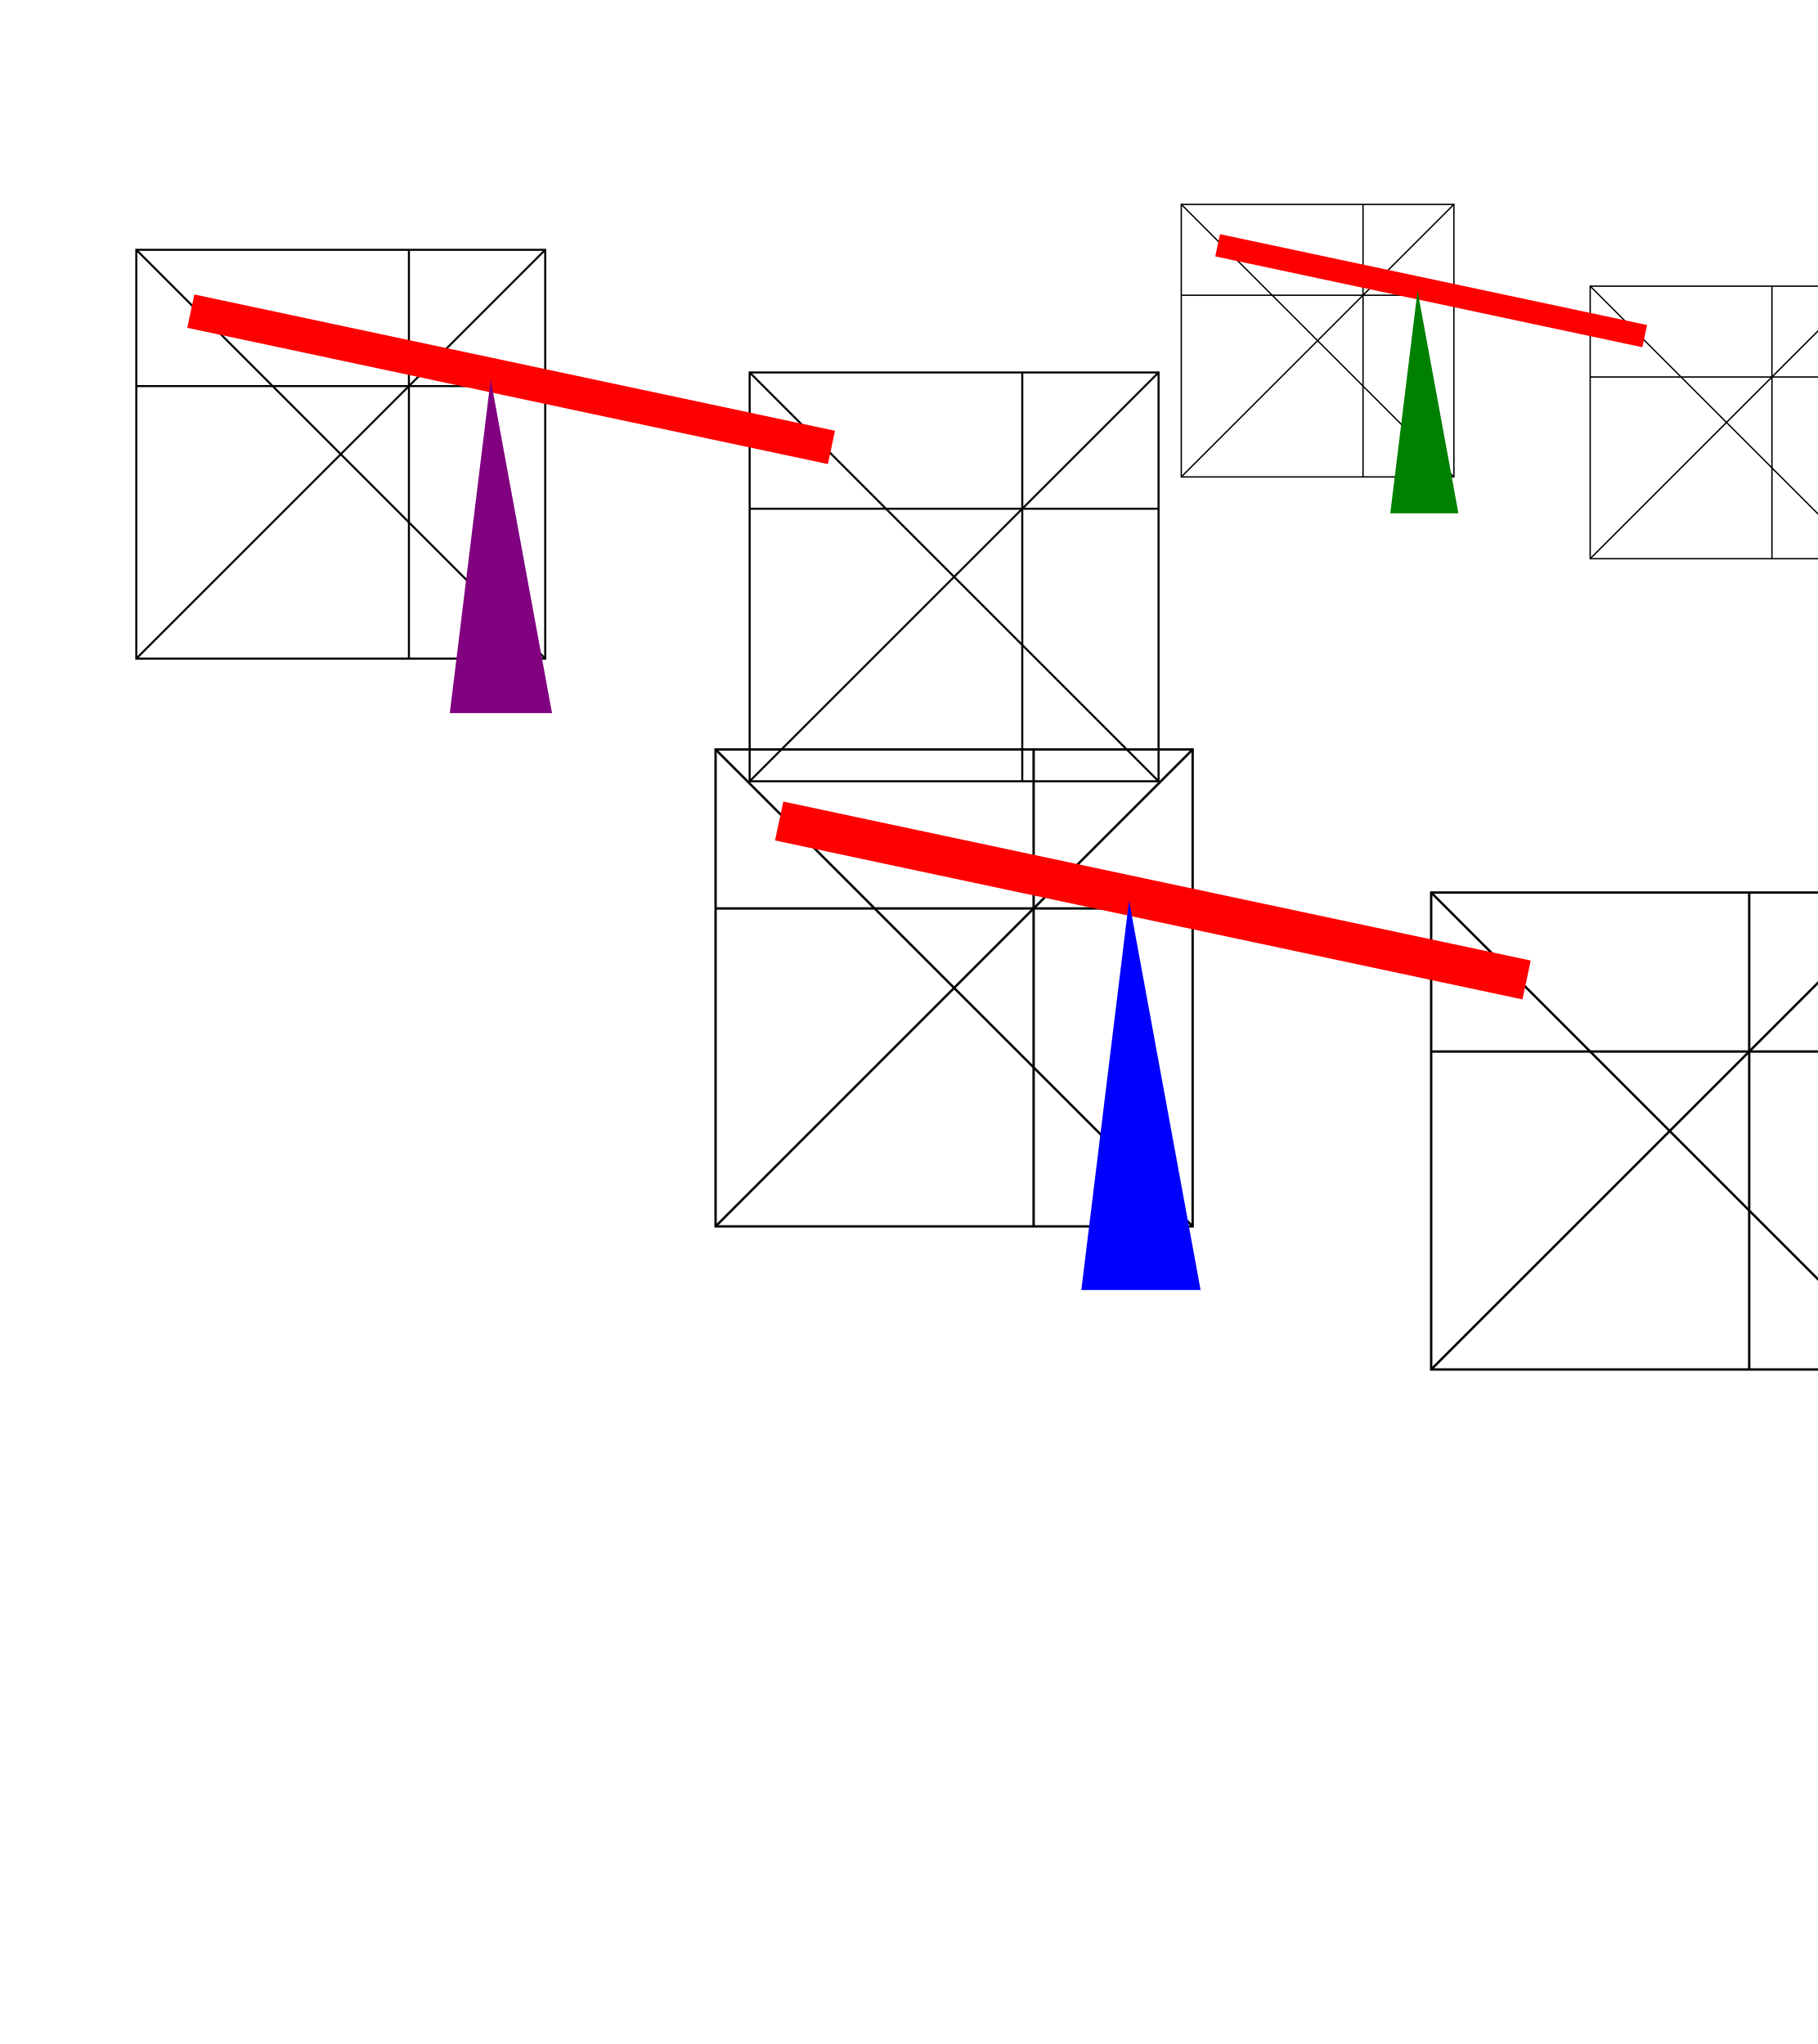
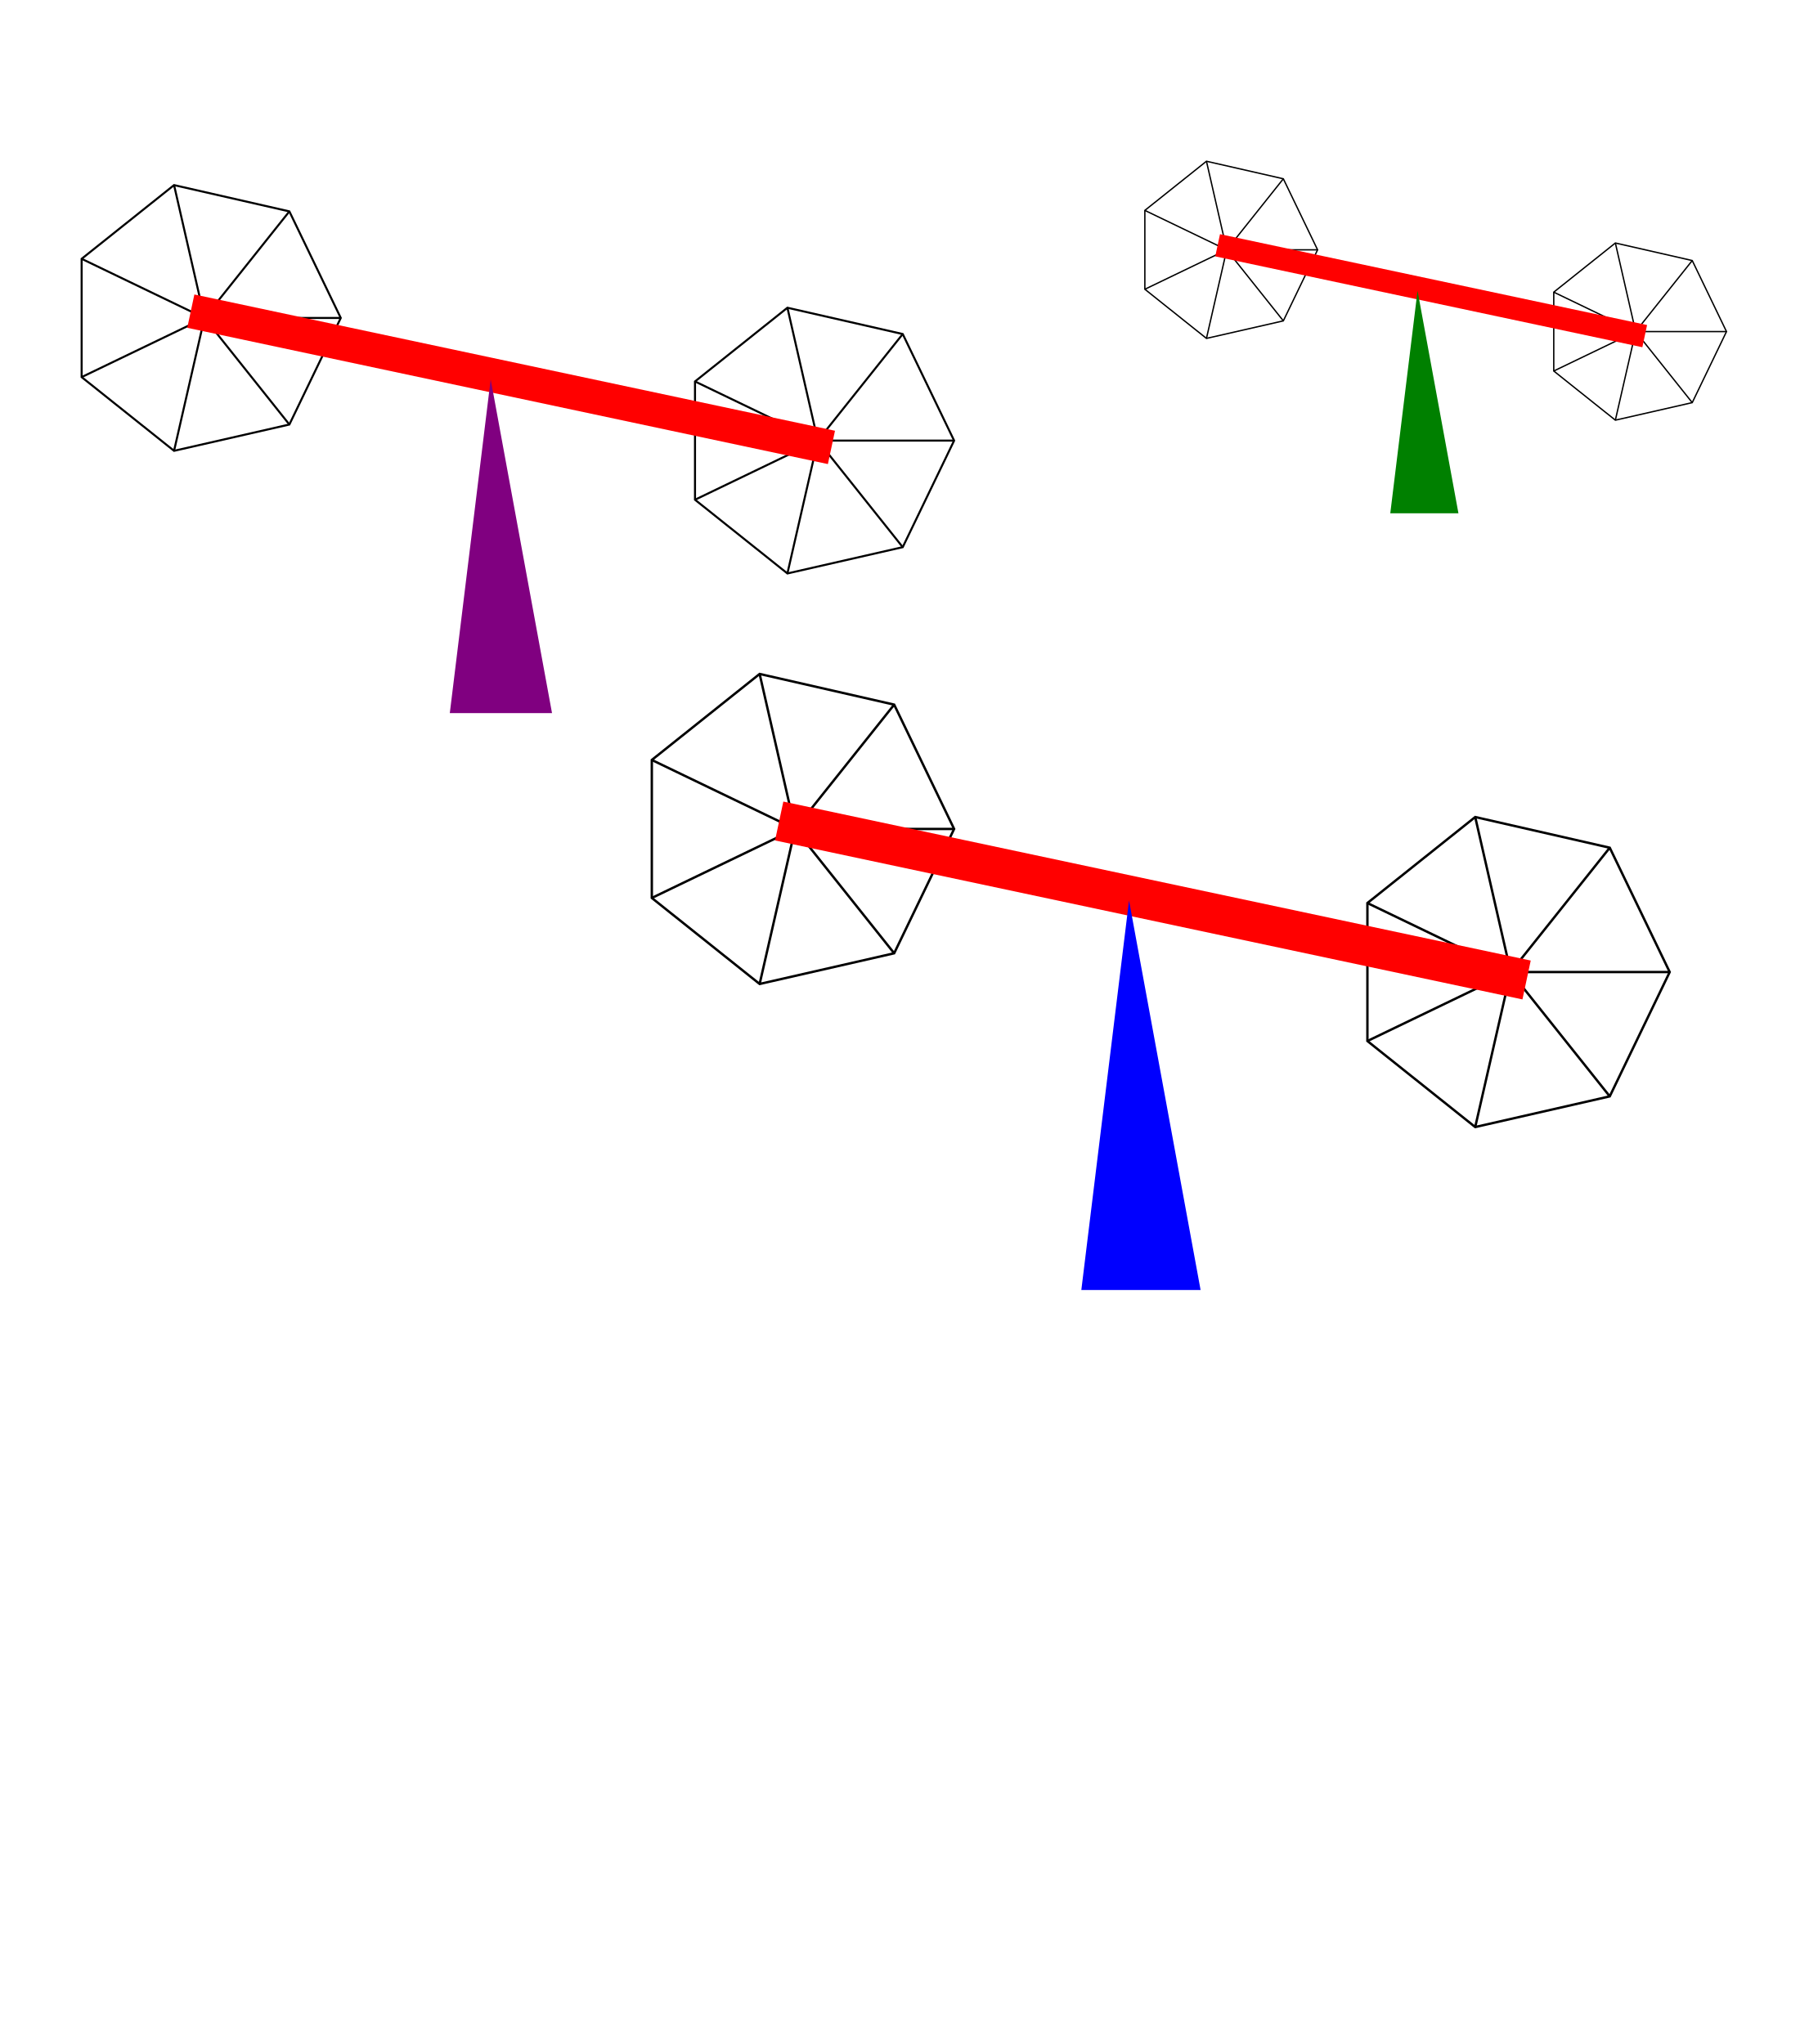
<svg xmlns="http://www.w3.org/2000/svg" xmlns:xlink="http://www.w3.org/1999/xlink" version="1.1" width="800px" height="900px" viewBox="0 0 4 4" preserveAspectRatio="xMidYMid">
  <defs>
-     <g id="square" fill="none" stroke-width="0.015" stroke="black">
-       <rect x="0.5" y="0.5" width="3" height="3" />
-       <line x1="2.5" y1="0.5" x2="2.5" y2="3.5" />
-       <line x1="0.5" y1="1.5" x2="3.5" y2="1.5" />
-       <line x1="3.5" y1="0.5" x2="0.5" y2="3.5" />
-       <line x1="0.5" y1="0.5" x2="3.5" y2="3.5" />
-       <animateTransform attributeName="transform" type="rotate" from="0 2 2" to="360 2 2 " dur="5s" repeatCount="indefinite" />
+     <g id="polygon" fill="none" stroke-width="0.015" stroke="black">
+       <polygon points="2.000  1.000 1.623  1.782 0.777  1.975 0.099  1.434 0.099  0.566 0.777  0.025 1.623  0.218" />
+       <line x1="2.000" y1="1.000" x2="1" y2="1" />
+       <line x1="1.623" y1="1.782" x2="1" y2="1" />
+       <line x1="0.777" y1="1.975" x2="1" y2="1" />
+       <line x1="0.099" y1="1.434" x2="1" y2="1" />
+       <line x1="0.099" y1="0.566" x2="1" y2="1" />
+       <line x1="0.777" y1="0.025" x2="1" y2="1" />
+       <line x1="1.623" y1="0.218" x2="1" y2="1" />
+       <animateTransform attributeName="transform" type="rotate" from="0 1 1" to="360 1 1 " dur="5s" repeatCount="indefinite" />
    </g>
    <g id="bazaTrojkat">
      <polygon points="2,3 2.3,0.55 2.75,3" />
    </g>
    <g id="swing" stroke-width="0.25" stroke="red">
      <line x1="0.90" y1="0.95" x2="5.60" y2="1.95" />
    </g>
  </defs>
-   <use xlink:href="#square" transform="scale(0.35,0.35) translate(4,3.5)" />
-   <use xlink:href="#square" transform="scale(0.35,0.35) translate(8.5,4.4)" />
+   <use xlink:href="#polygon" transform="scale(0.35,0.35) translate(4,3.5)" />
+   <use xlink:href="#polygon" transform="scale(0.35,0.35) translate(8.5,4.4)" />
  <use xlink:href="#swing" transform="scale(0.35,0.35) translate(4,3.5)" />
  <use xlink:href="#bazaTrojkat" fill="blue" transform="scale(0.35,0.35) translate(4.8,4.4)" />
-   <use xlink:href="#square" transform="scale(0.3,0.3) translate(0.5,0.5)" />
-   <use xlink:href="#square" transform="scale(0.3,0.3) translate(5,1.4)" />
+   <use xlink:href="#polygon" transform="scale(0.3,0.3) translate(0.5,0.5)" />
+   <use xlink:href="#polygon" transform="scale(0.3,0.3) translate(5,1.4)" />
  <use xlink:href="#swing" transform="scale(0.3,0.3) translate(0.5,0.5)" />
  <use xlink:href="#bazaTrojkat" fill="purple" transform="scale(0.3,0.3) translate(1.3,1.4)" />
-   <use xlink:href="#square" transform="scale(0.2,0.2) translate(12.5,0.5)" />
-   <use xlink:href="#square" transform="scale(0.2,0.2) translate(17,1.4)" />
+   <use xlink:href="#polygon" transform="scale(0.2,0.2) translate(12.5,0.5)" />
+   <use xlink:href="#polygon" transform="scale(0.2,0.2) translate(17,1.4)" />
  <use xlink:href="#swing" transform="scale(0.2,0.2) translate(12.5,0.5)" />
  <use xlink:href="#bazaTrojkat" fill="green" transform="scale(0.2,0.2) translate(13.3,1.4)" />
</svg>
